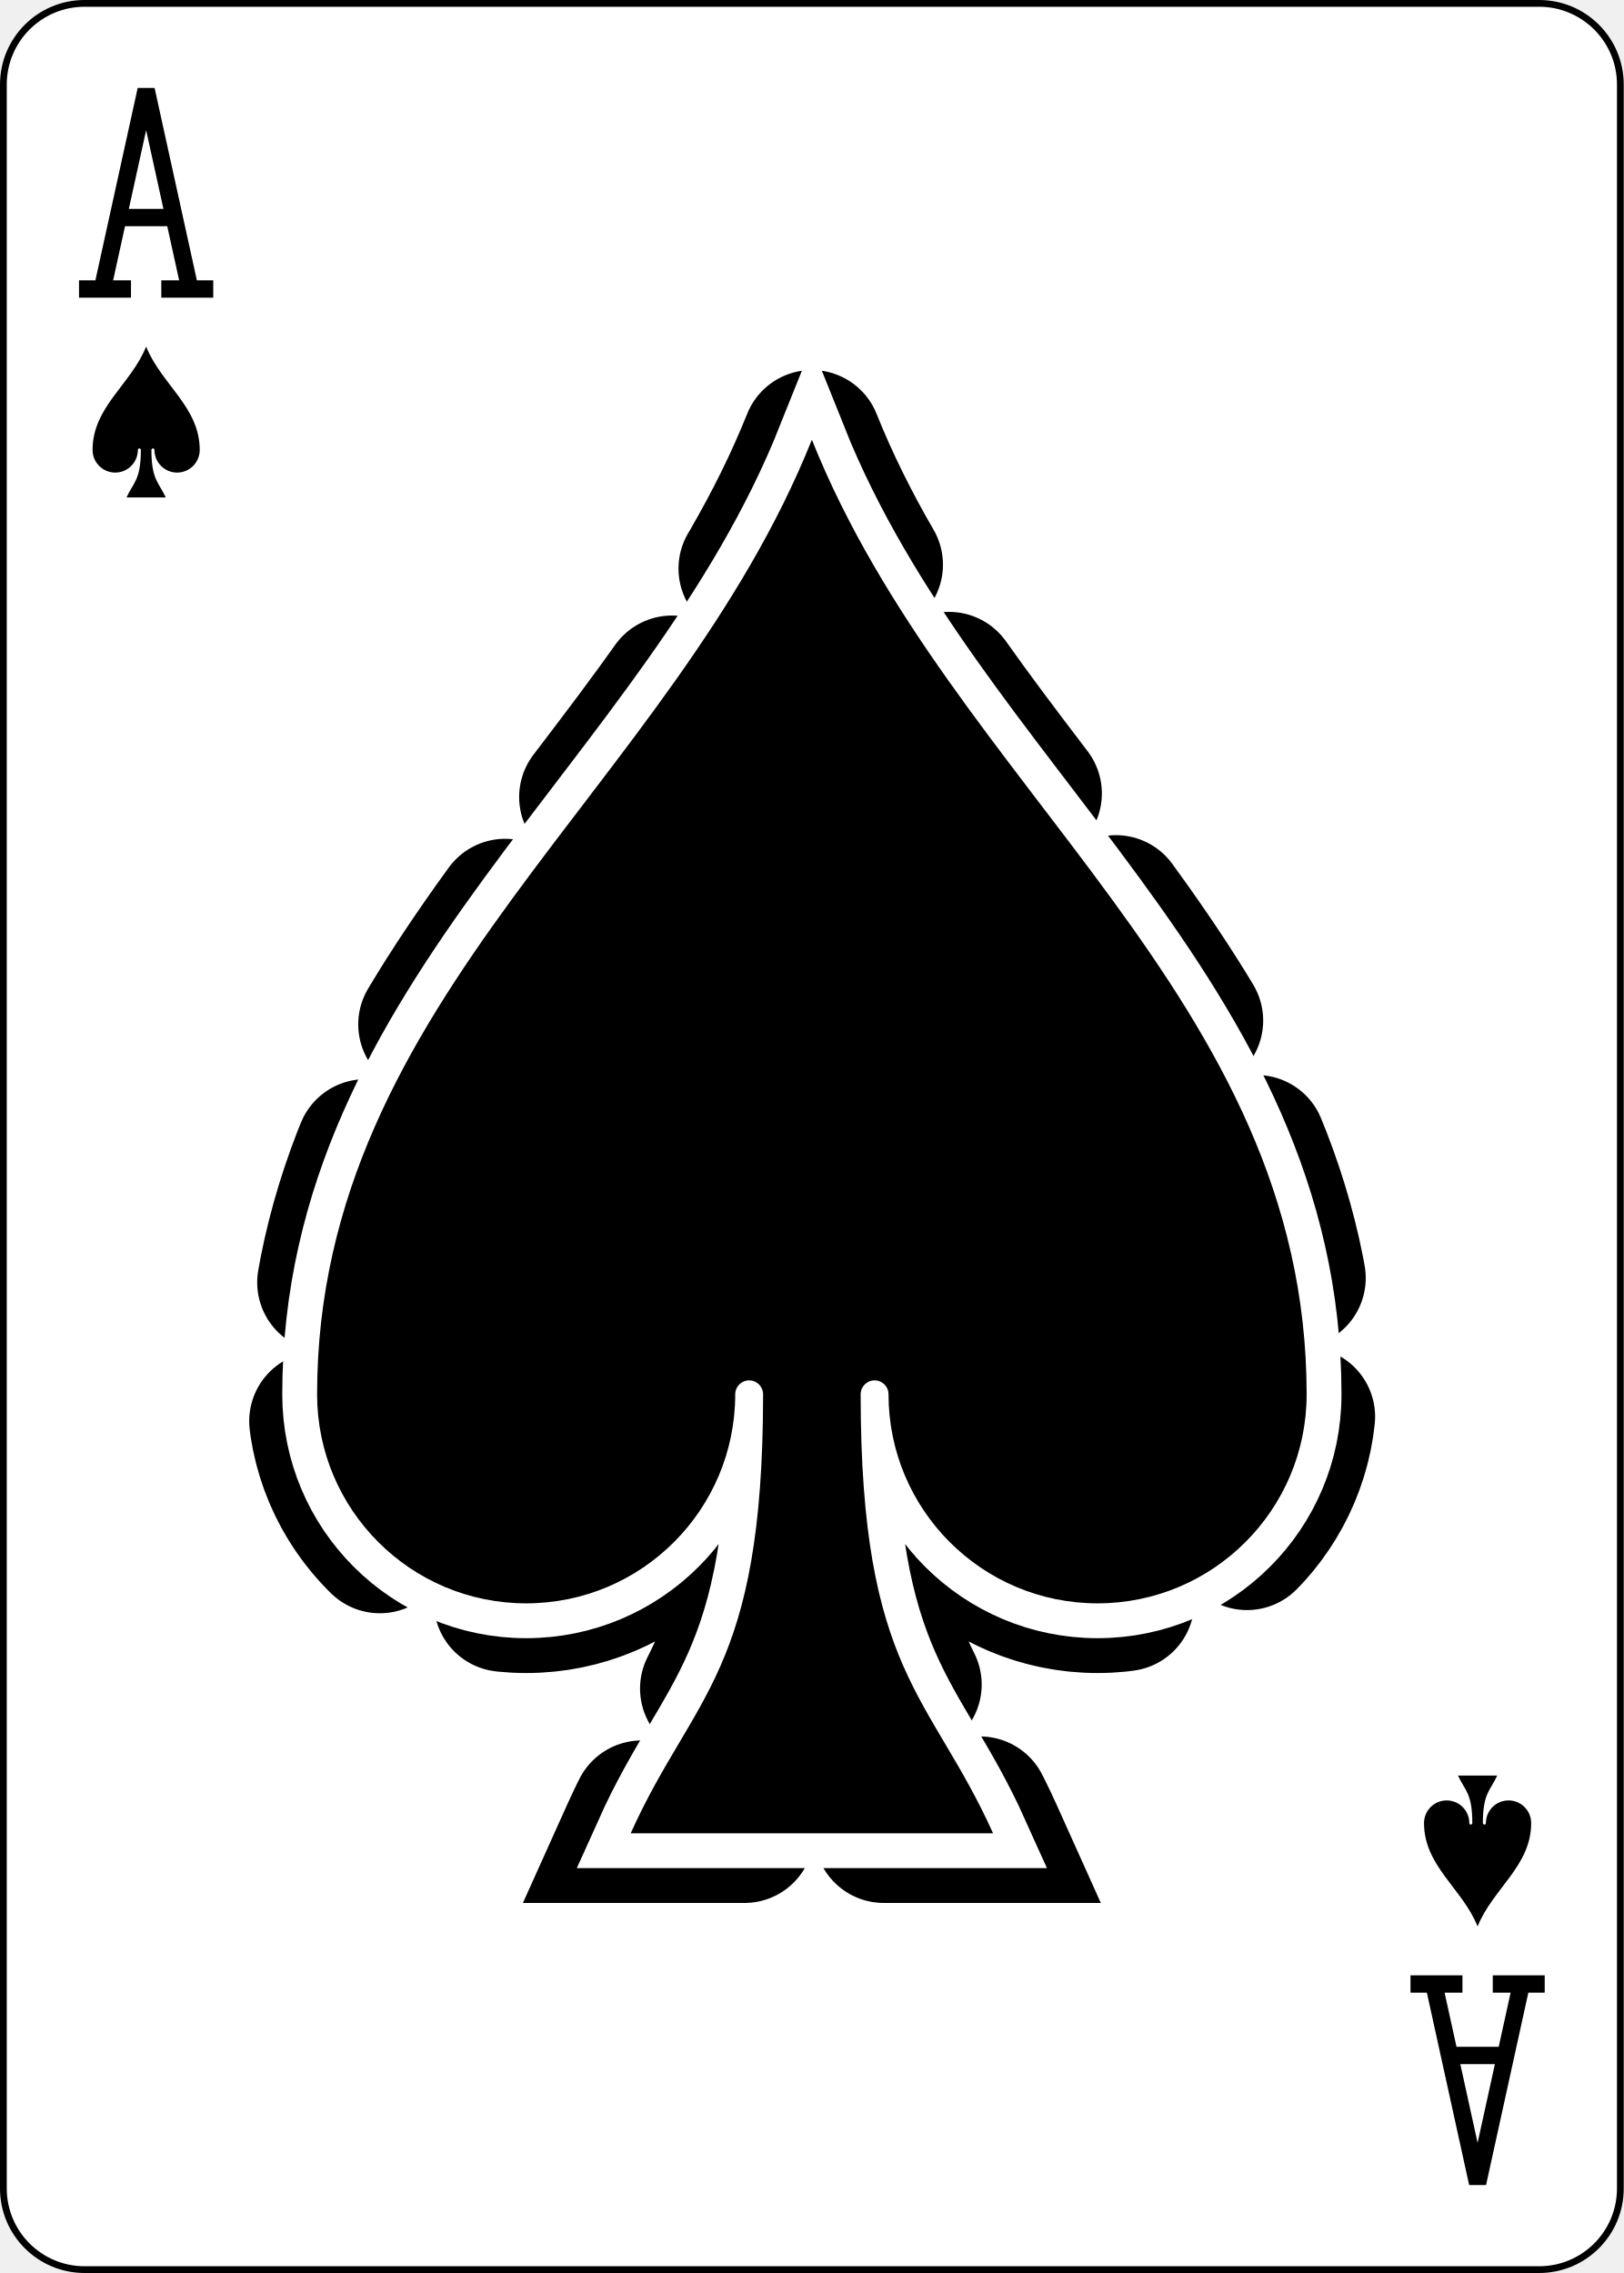
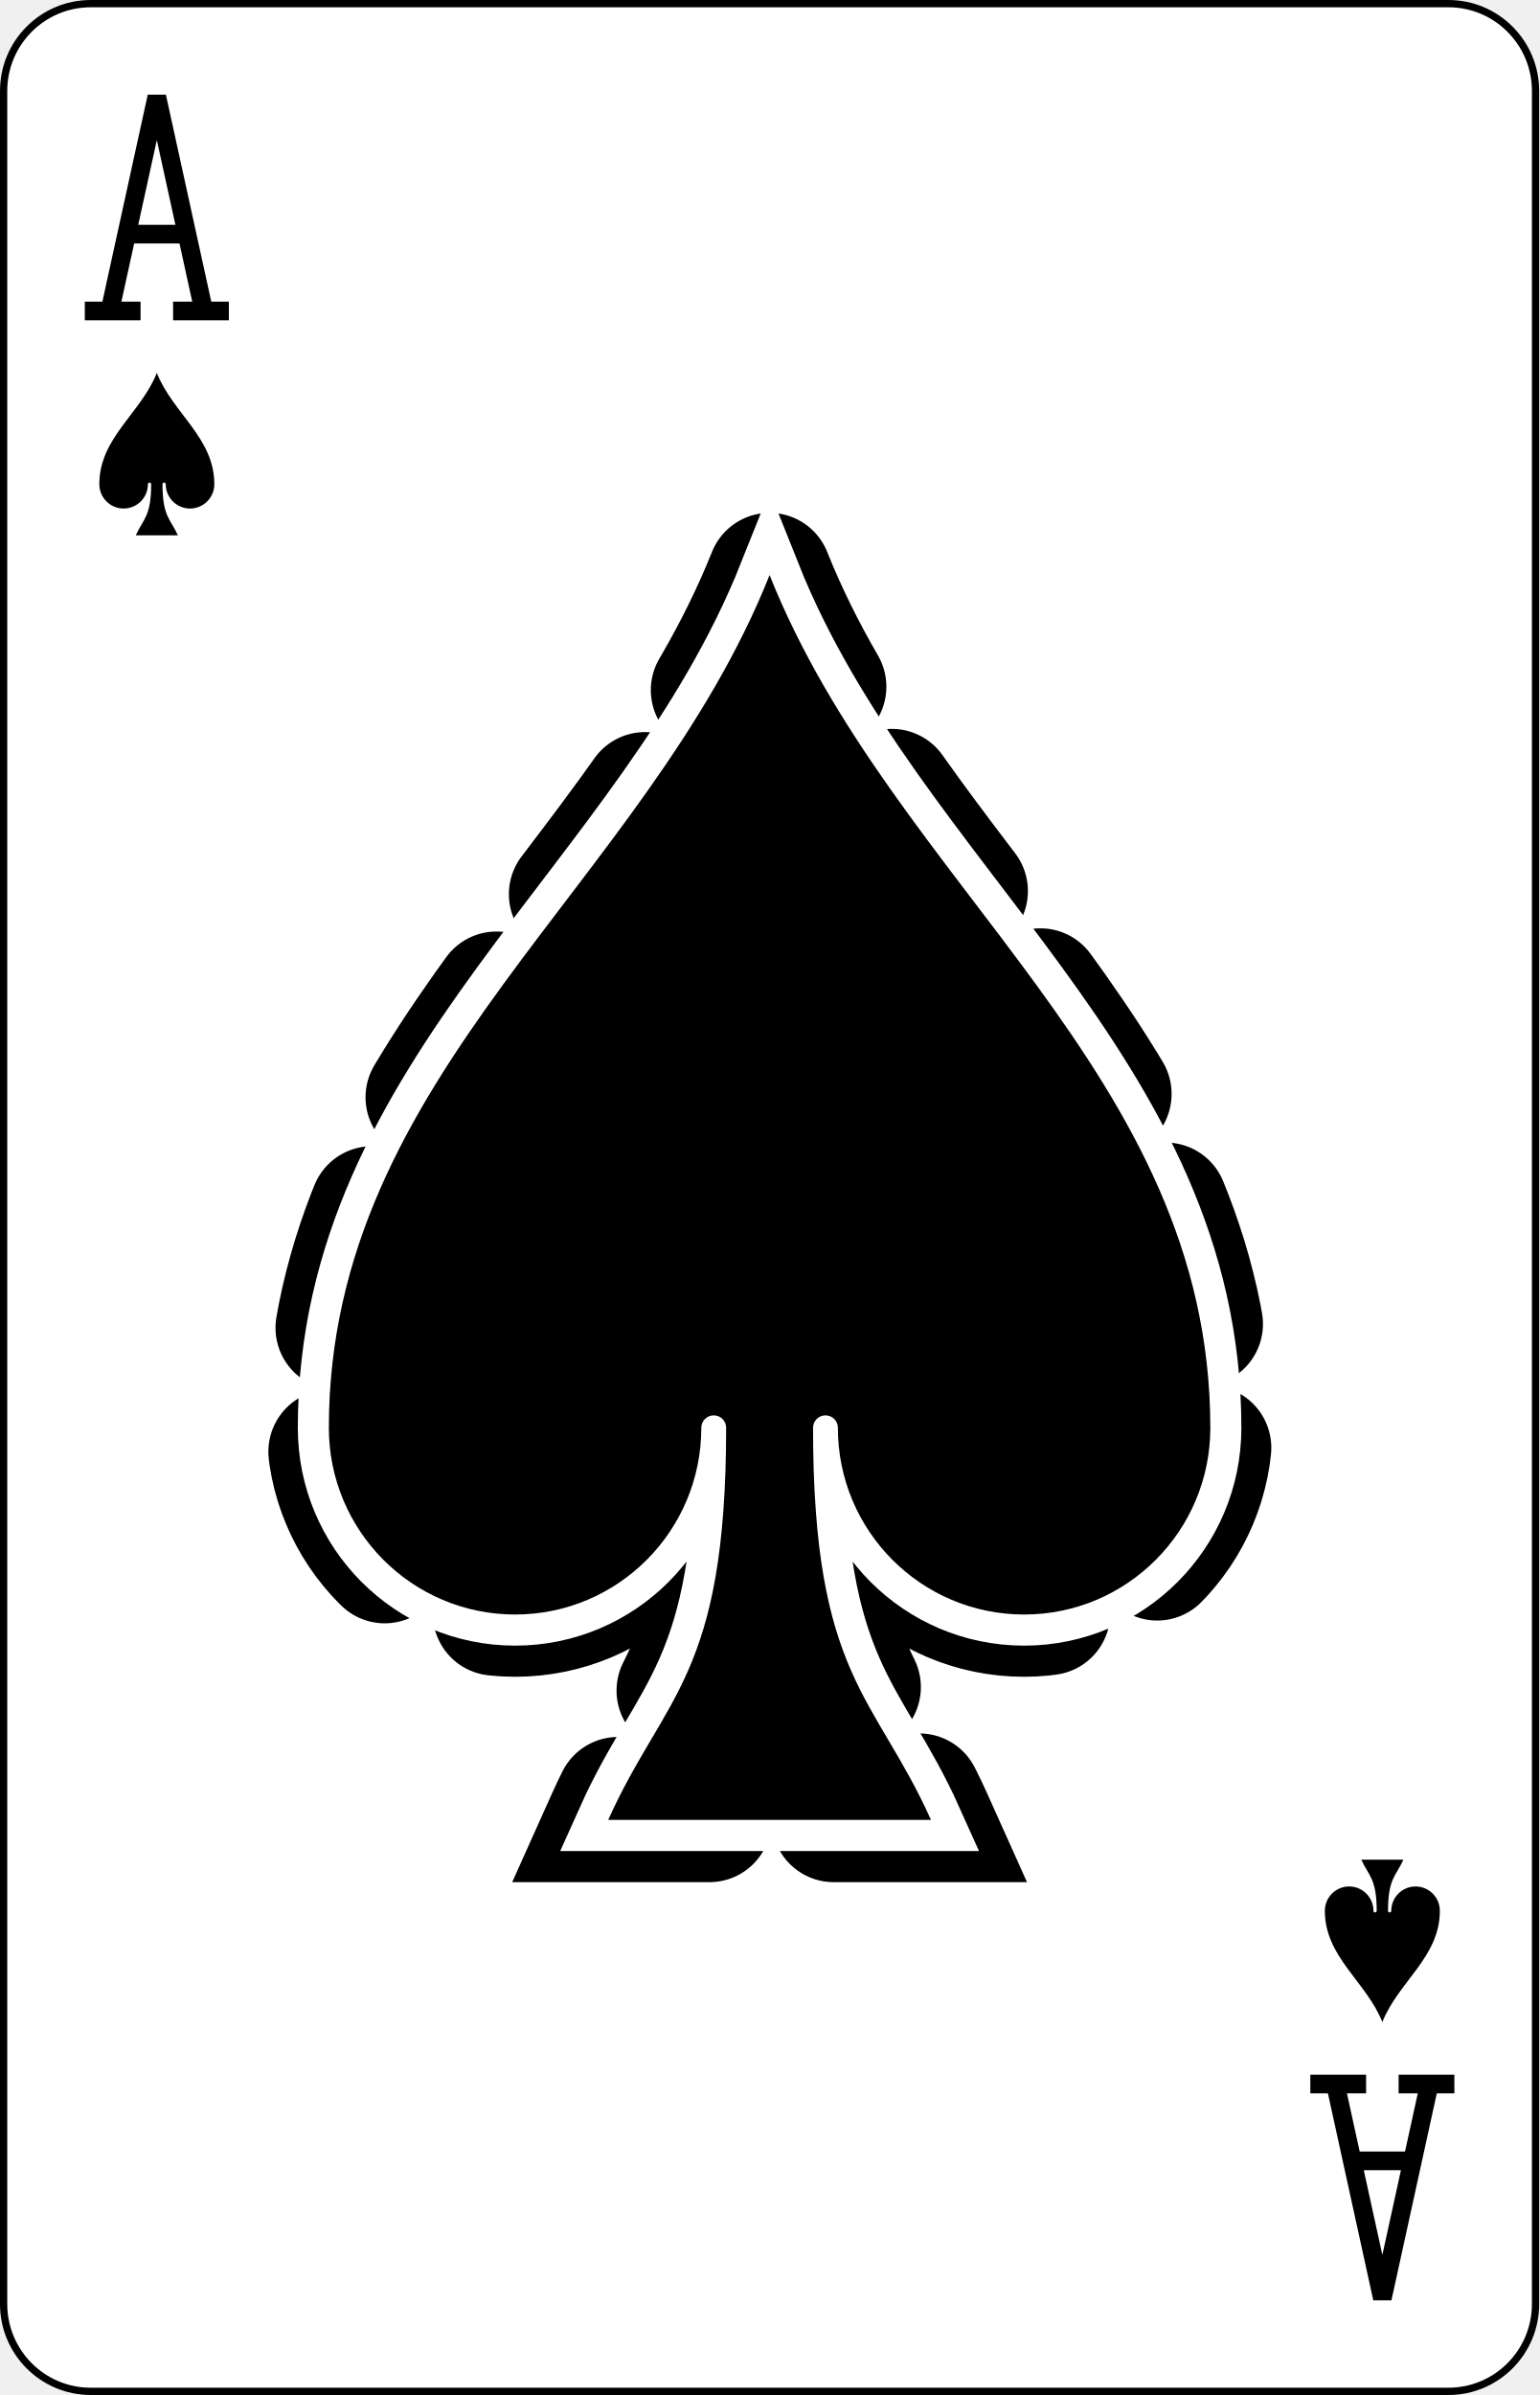
- <svg xmlns="http://www.w3.org/2000/svg" xmlns:xlink="http://www.w3.org/1999/xlink" class="card" face="AS" height="3.5in" preserveAspectRatio="none" viewBox="-120 -168 240 336" width="2.5in">
+ <svg xmlns="http://www.w3.org/2000/svg" xmlns:xlink="http://www.w3.org/1999/xlink" class="card" face="AS" height="3.5in" preserveAspectRatio="none" viewBox="-106 -164.5 212 329" width="2.25in">
  <defs>
    <symbol id="VSA" viewBox="-500 -500 1000 1000" preserveAspectRatio="xMinYMid">
      <path d="M-270 460L-110 460M-200 450L0 -460L200 450M110 460L270 460M-120 130L120 130" stroke="black" stroke-width="80" stroke-linecap="square" stroke-miterlimit="1.5" fill="none" />
    </symbol>
    <symbol id="SSA" viewBox="-600 -600 1200 1200" preserveAspectRatio="xMinYMid">
      <path d="M0 -500C100 -250 355 -100 355 185A150 150 0 0 1 55 185A10 10 0 0 0 35 185C35 385 85 400 130 500L-130 500C-85 400 -35 385 -35 185A10 10 0 0 0 -55 185A150 150 0 0 1 -355 185C-355 -100 -100 -250 0 -500Z" />
    </symbol>
  </defs>
-   <rect width="239" height="335" x="-119.5" y="-167.5" rx="12" ry="12" fill="white" stroke="black" />
-   <use xlink:href="#SSA" fill="black" height="247.2" width="247.2" x="-123.6" y="-123.6" stroke="black" stroke-width="100" stroke-dasharray="100,100" stroke-linecap="round" />
-   <use xlink:href="#SSA" fill="black" height="247.2" width="247.2" x="-123.6" y="-123.6" stroke="white" stroke-width="50" />
-   <use xlink:href="#SSA" fill="black" height="247.2" width="247.2" x="-123.6" y="-123.6" />
-   <use xlink:href="#VSA" height="32" width="32" x="-114.4" y="-156" />
-   <use xlink:href="#SSA" fill="black" height="26.769" width="26.769" x="-111.784" y="-119" />
+   <rect width="211" height="328" x="-105.5" y="-164" rx="12" ry="12" fill="white" stroke="black" />
+   <use xlink:href="#SSA" fill="black" height="205.2" width="205.2" x="-102.6" y="-102.6" stroke="black" stroke-width="100" stroke-dasharray="100,100" stroke-linecap="round" />
+   <use xlink:href="#SSA" fill="black" height="205.2" width="205.2" x="-102.6" y="-102.6" stroke="white" stroke-width="50" />
+   <use xlink:href="#SSA" fill="black" height="205.2" width="205.2" x="-102.6" y="-102.6" />
+   <use xlink:href="#VSA" height="32" width="32" x="-100.4" y="-152.5" />
+   <use xlink:href="#SSA" fill="black" height="26.769" width="26.769" x="-97.784" y="-115.5" />
  <g transform="rotate(180)">
-     <use xlink:href="#VSA" height="32" width="32" x="-114.4" y="-156" />
-     <use xlink:href="#SSA" fill="black" height="26.769" width="26.769" x="-111.784" y="-119" />
+     <use xlink:href="#VSA" height="32" width="32" x="-100.4" y="-152.5" />
+     <use xlink:href="#SSA" fill="black" height="26.769" width="26.769" x="-97.784" y="-115.5" />
  </g>
</svg>
